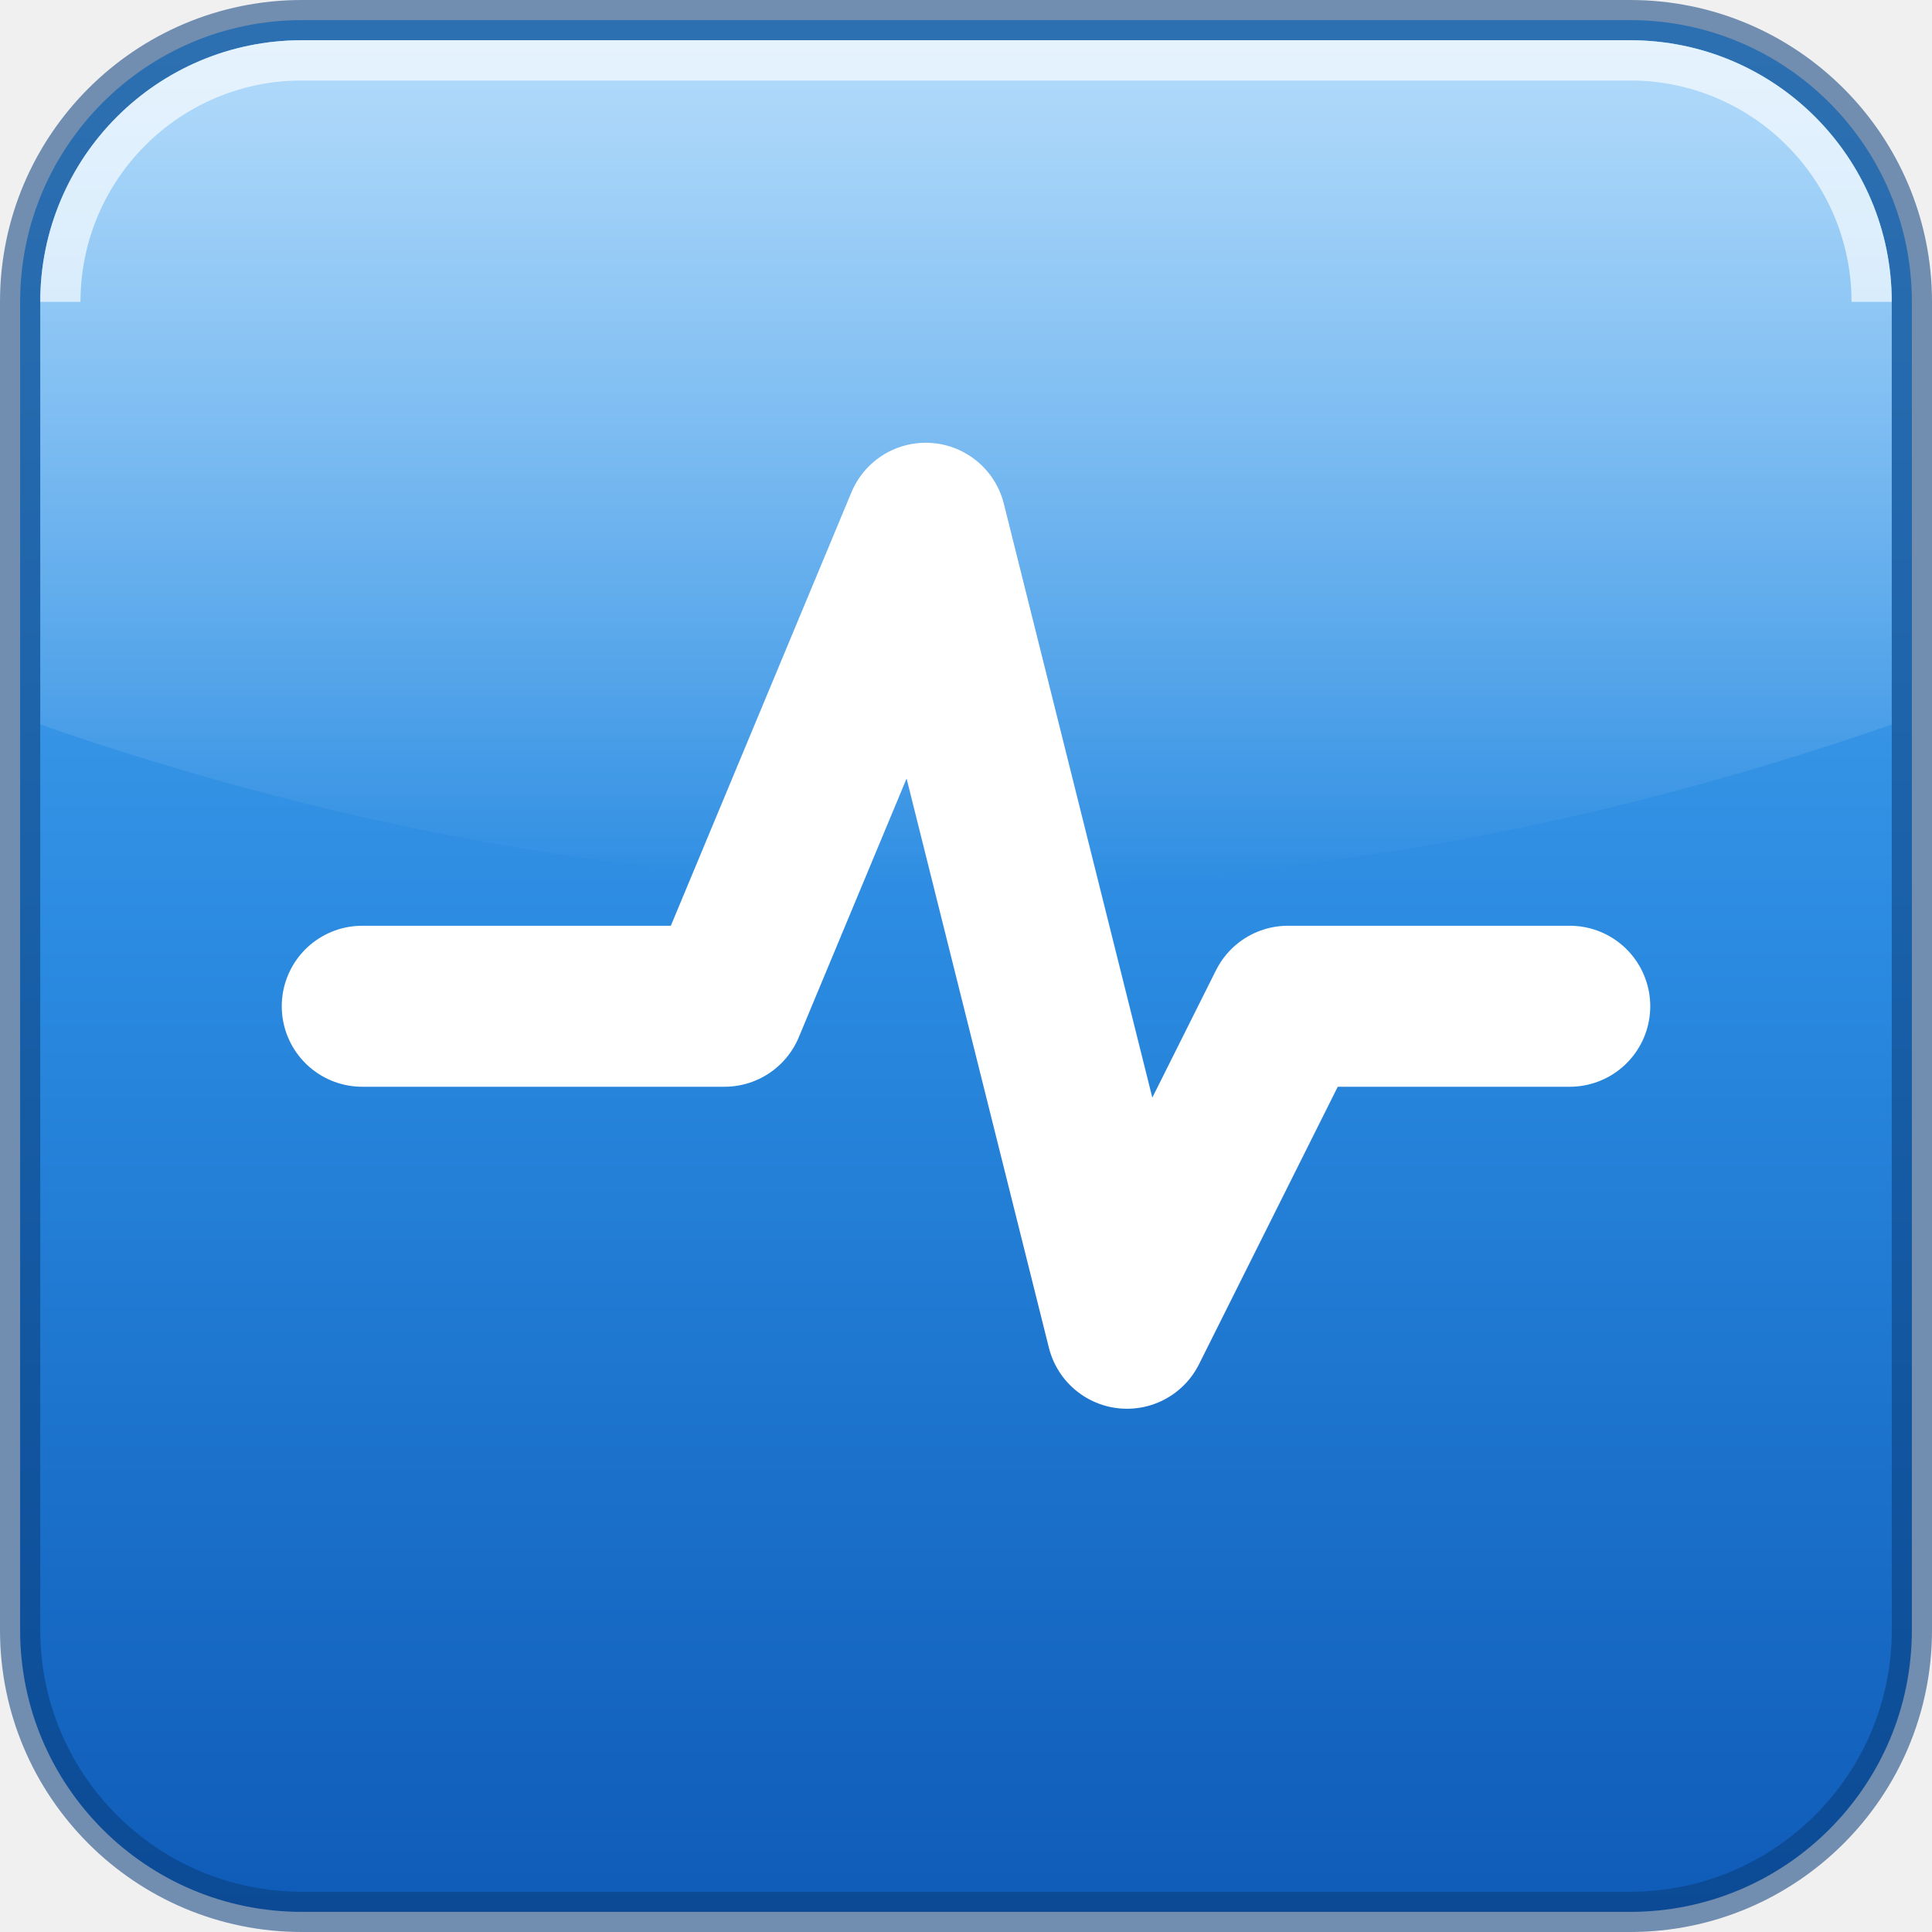
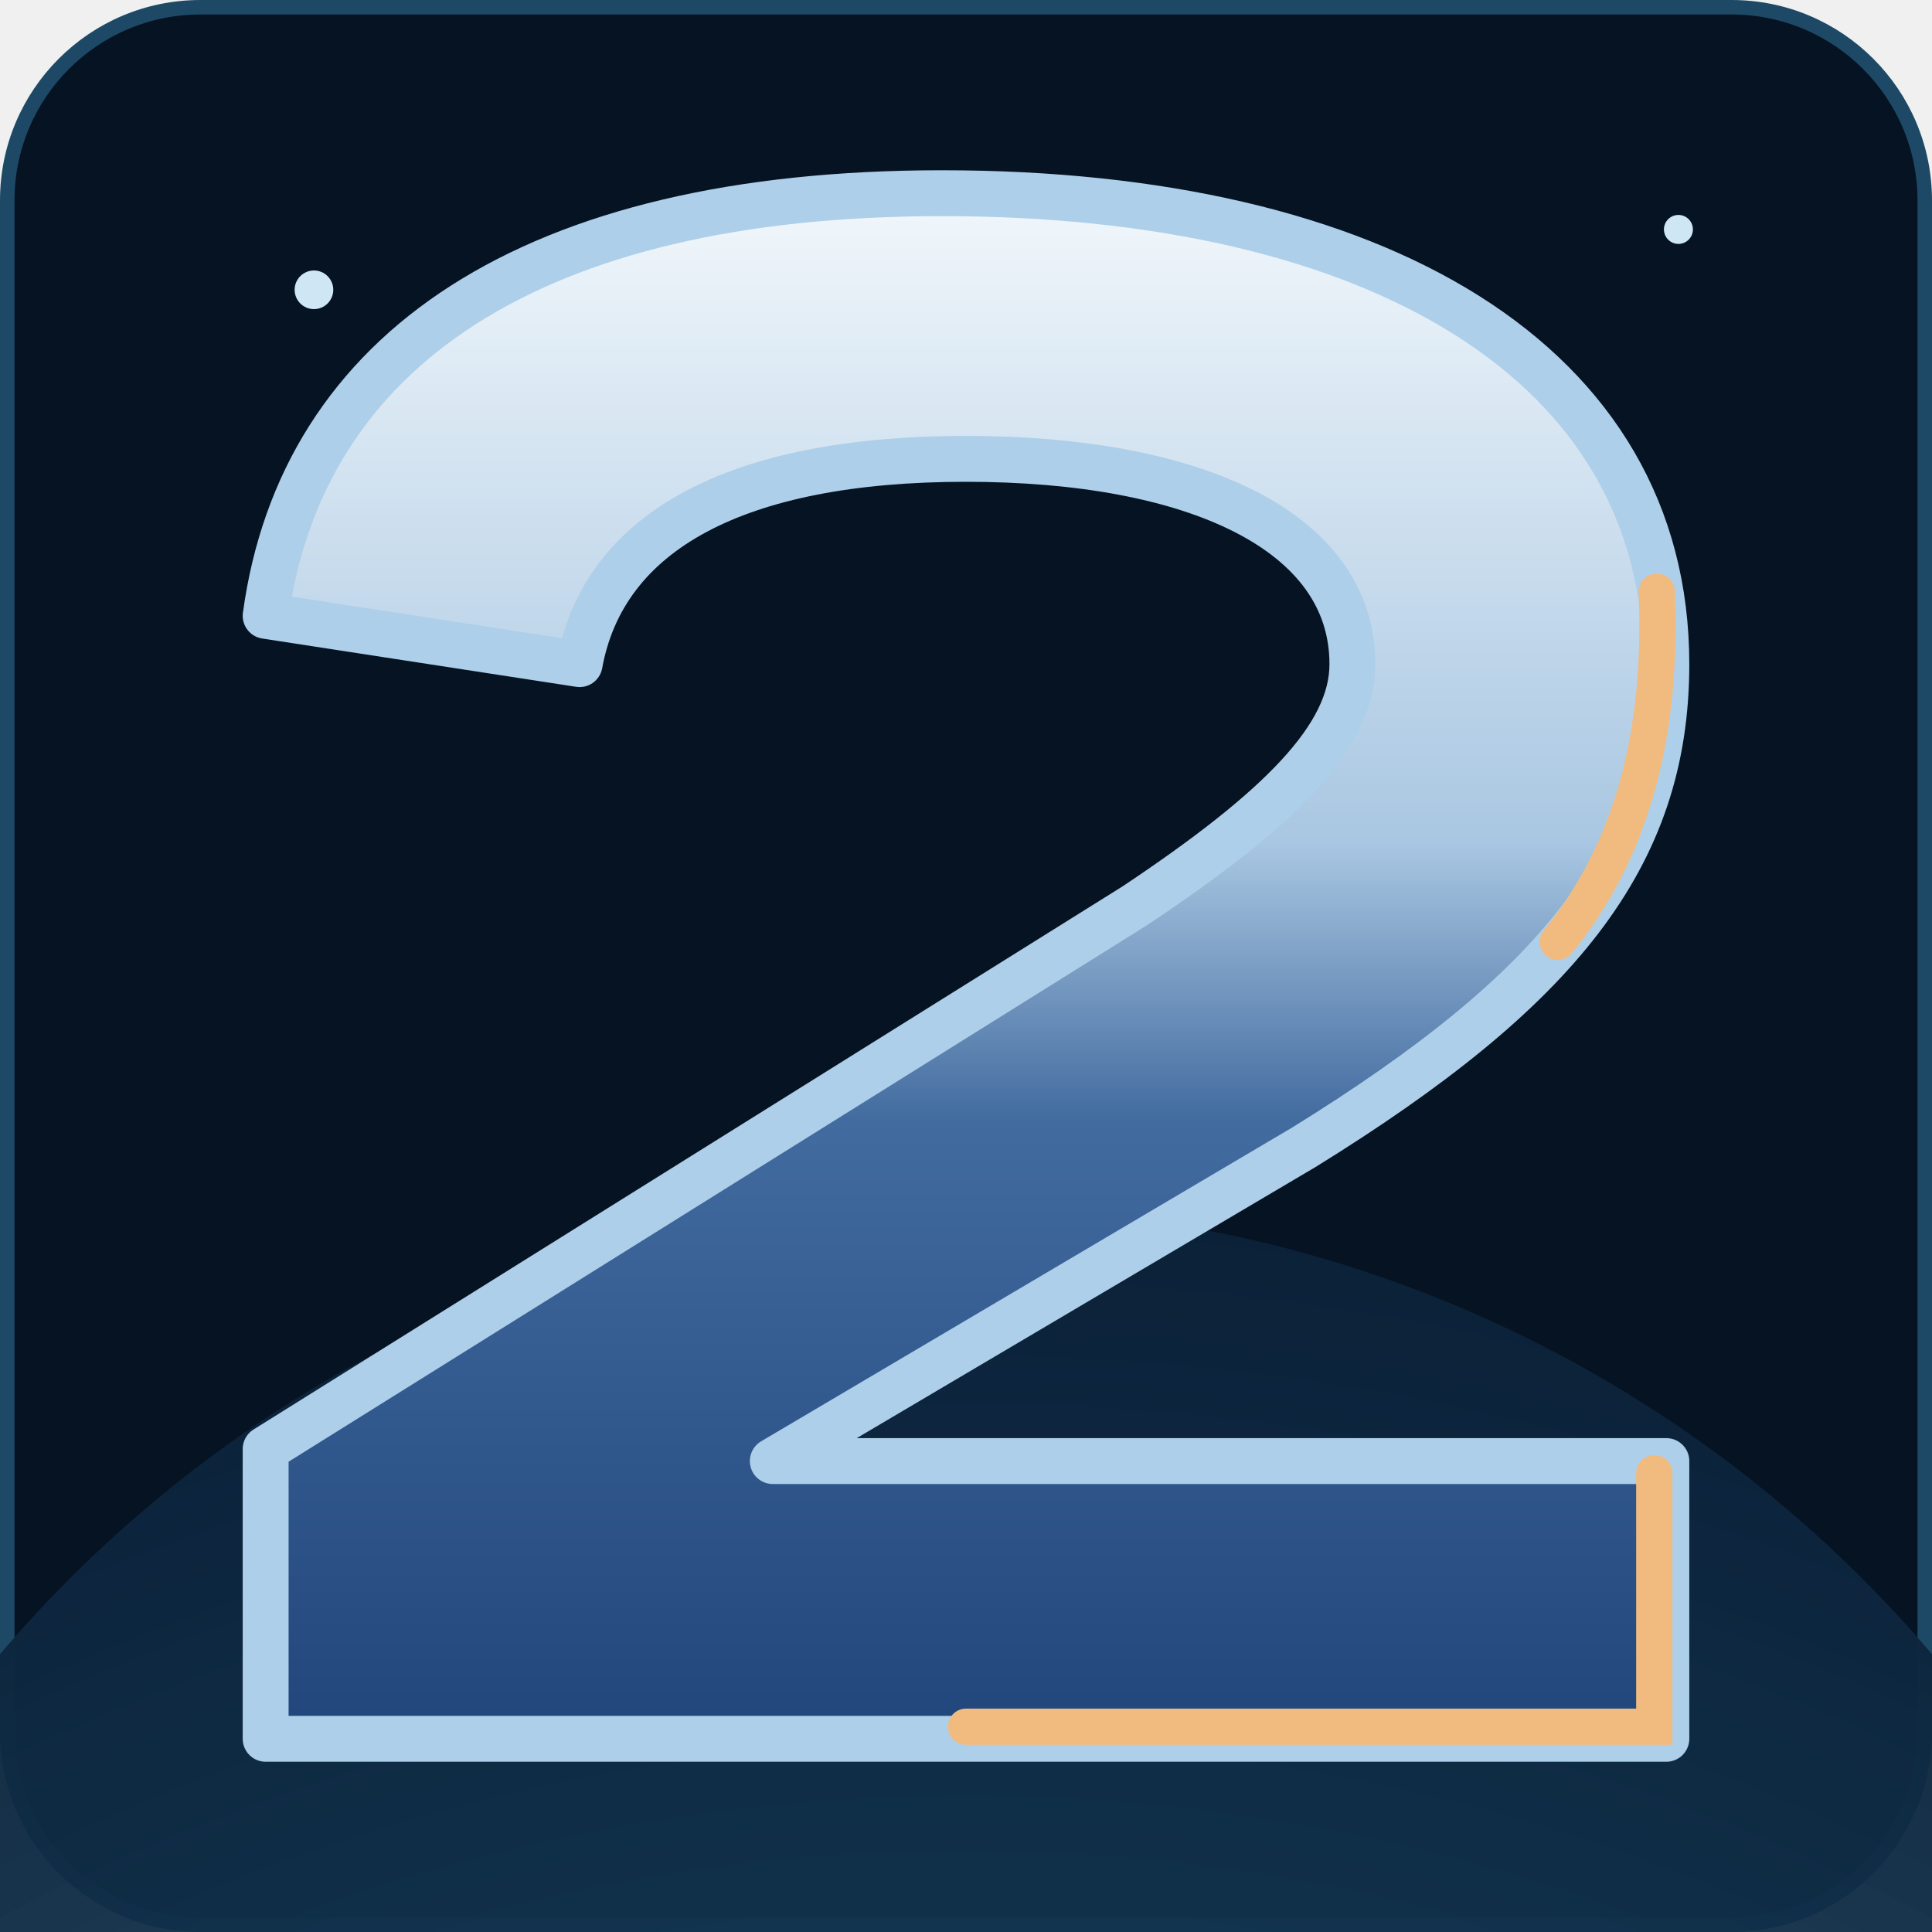
- <svg xmlns="http://www.w3.org/2000/svg" width="48" height="48" viewBox="0 0 48 48" role="img" aria-labelledby="live-title">
+ <svg xmlns="http://www.w3.org/2000/svg" viewBox="0 0 48 48" width="48" height="48" role="img" aria-labelledby="live-title">
  <defs>
-     <linearGradient id="live-blue" x2="0" y2="1">
-       <stop stop-color="#59b0f5" />
-       <stop offset=".5" stop-color="#2a8ae0" />
-       <stop offset="1" stop-color="#0f5cb8" />
+     <linearGradient id="live-two" x2="0" y2="1">
+       <stop stop-color="#F1F7FB" />
+       <stop offset=".42" stop-color="#A9C7E2" />
+       <stop offset=".6" stop-color="#426B9F" />
+       <stop offset="1" stop-color="#21467C" />
    </linearGradient>
-     <linearGradient id="live-gloss" x2="0" y2="1">
-       <stop stop-color="#fff" stop-opacity=".55" />
-       <stop offset="1" stop-color="#fff" stop-opacity="0" />
-     </linearGradient>
+     <radialGradient id="live-horizon" cx=".5" cy="1" r="1">
+       <stop offset="0" stop-color="#1E6E5A" stop-opacity=".85" />
+       <stop offset=".55" stop-color="#153C59" stop-opacity=".9" />
+       <stop offset="1" stop-color="#0B2138" />
+     </radialGradient>
  </defs>
-   <rect x=".5" y=".5" width="47" height="47" rx="7" fill="url(#live-blue)" stroke="#0a3d7a" stroke-opacity=".55" />
-   <path d="M1 7.5A6.5 6.5 0 0 1 7.5 1h33A6.5 6.5 0 0 1 47 7.5V18Q24 26 1 18Z" fill="url(#live-gloss)" />
-   <path d="M1.5 7.5a6 6 0 0 1 6-6h33a6 6 0 0 1 6 6" fill="none" stroke="#fff" stroke-opacity=".66" stroke-width="1" />
-   <path d="M9 25h9l5-12 5 20 4-8h7" fill="none" stroke="#fff" stroke-width="4" stroke-linecap="round" stroke-linejoin="round" />
+   <g transform="scale(3)">
+     <rect x=".06" y=".06" width="15.88" height="15.88" rx="1.6" fill="#061323" stroke="#1E4966" stroke-width=".12" />
+     <circle cx="8" cy="20.5" r="10.5" fill="url(#live-horizon)" />
+     <circle cx="2.6" cy="2.4" r=".16" fill="#CFE7F5" />
+     <circle cx="13.9" cy="1.9" r=".12" fill="#CFE7F5" />
+     <path d="M2.2 5.1C2.5 2.9 4.4 1.6 7.8 1.6C11.4 1.6 13.8 3 13.8 5.5C13.8 7.1 12.9 8.2 10.8 9.5L6.4 12.1H13.8V14.4H2.2V12L9.4 7.5C10.6 6.7 11.2 6.1 11.2 5.5C11.2 4.4 9.9 3.8 8 3.8C6.1 3.8 5 4.4 4.8 5.5Z" fill="url(#live-two)" stroke="#AECFE9" stroke-width=".38" stroke-linejoin="round" />
+     <path d="M13.72 4.9Q13.8 6.7 12.9 7.8M13.7 12.2V14.3H8" fill="none" stroke="#F1BB7F" stroke-width=".3" stroke-linecap="round" />
+   </g>
</svg>
